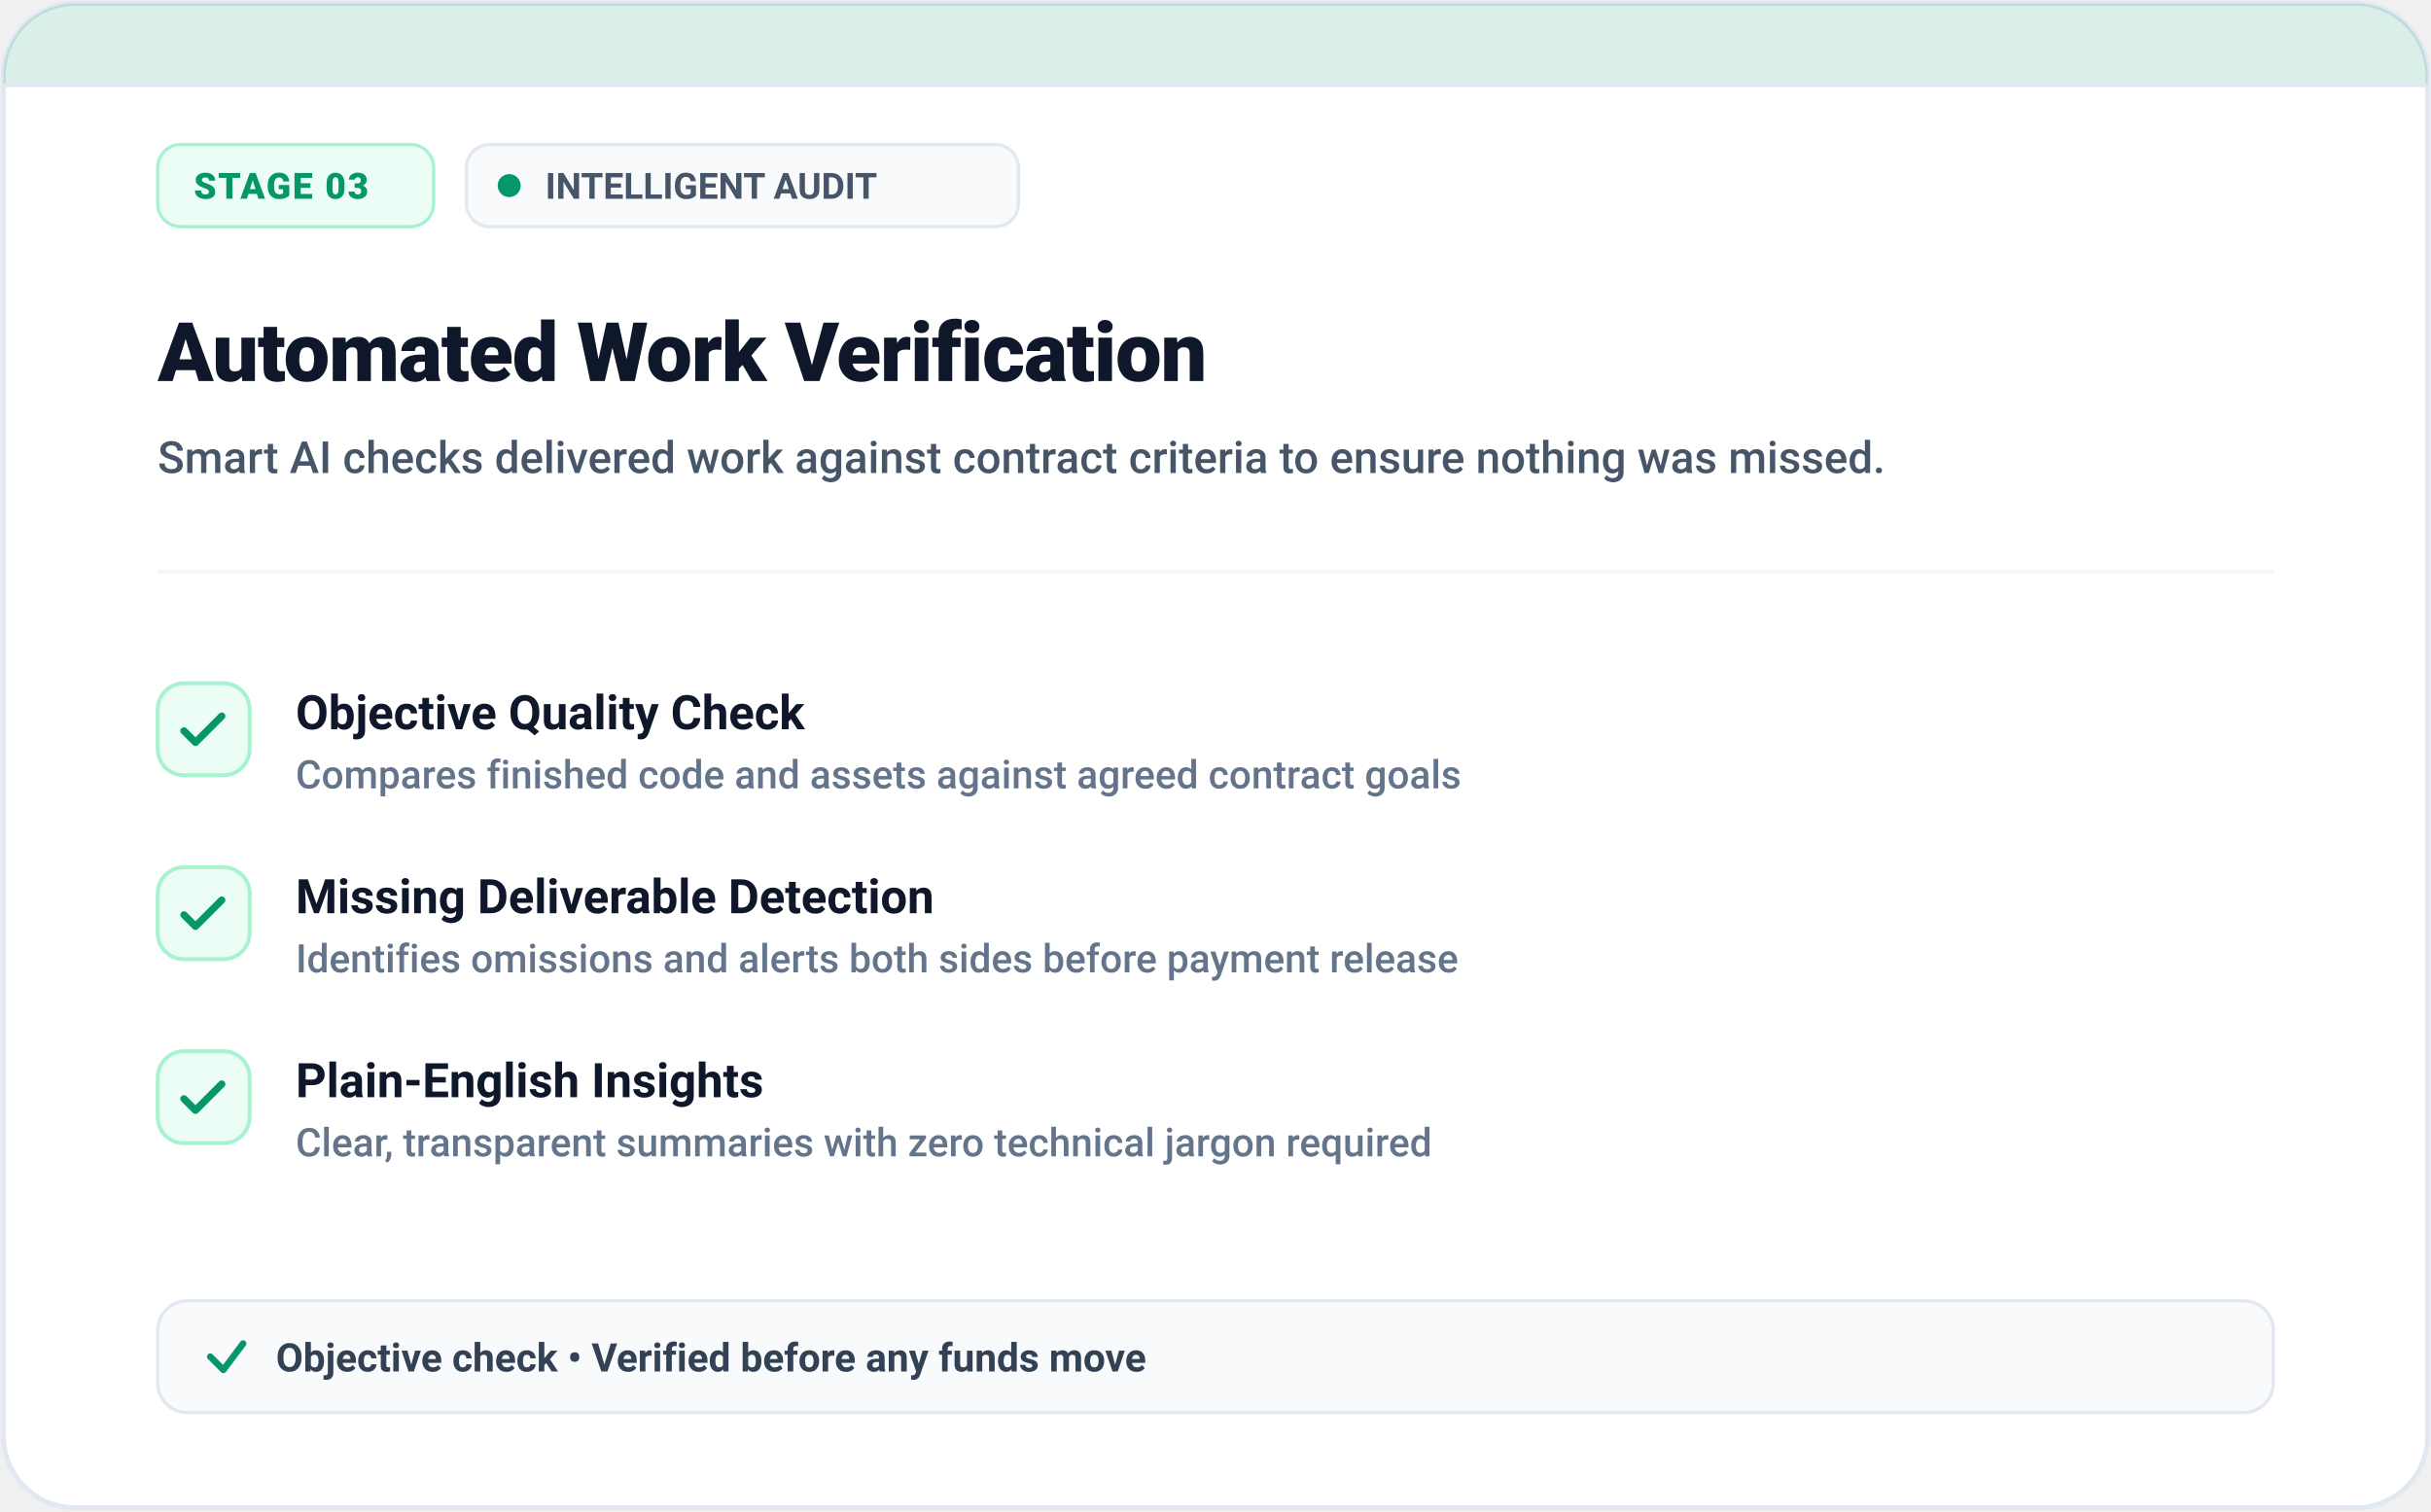
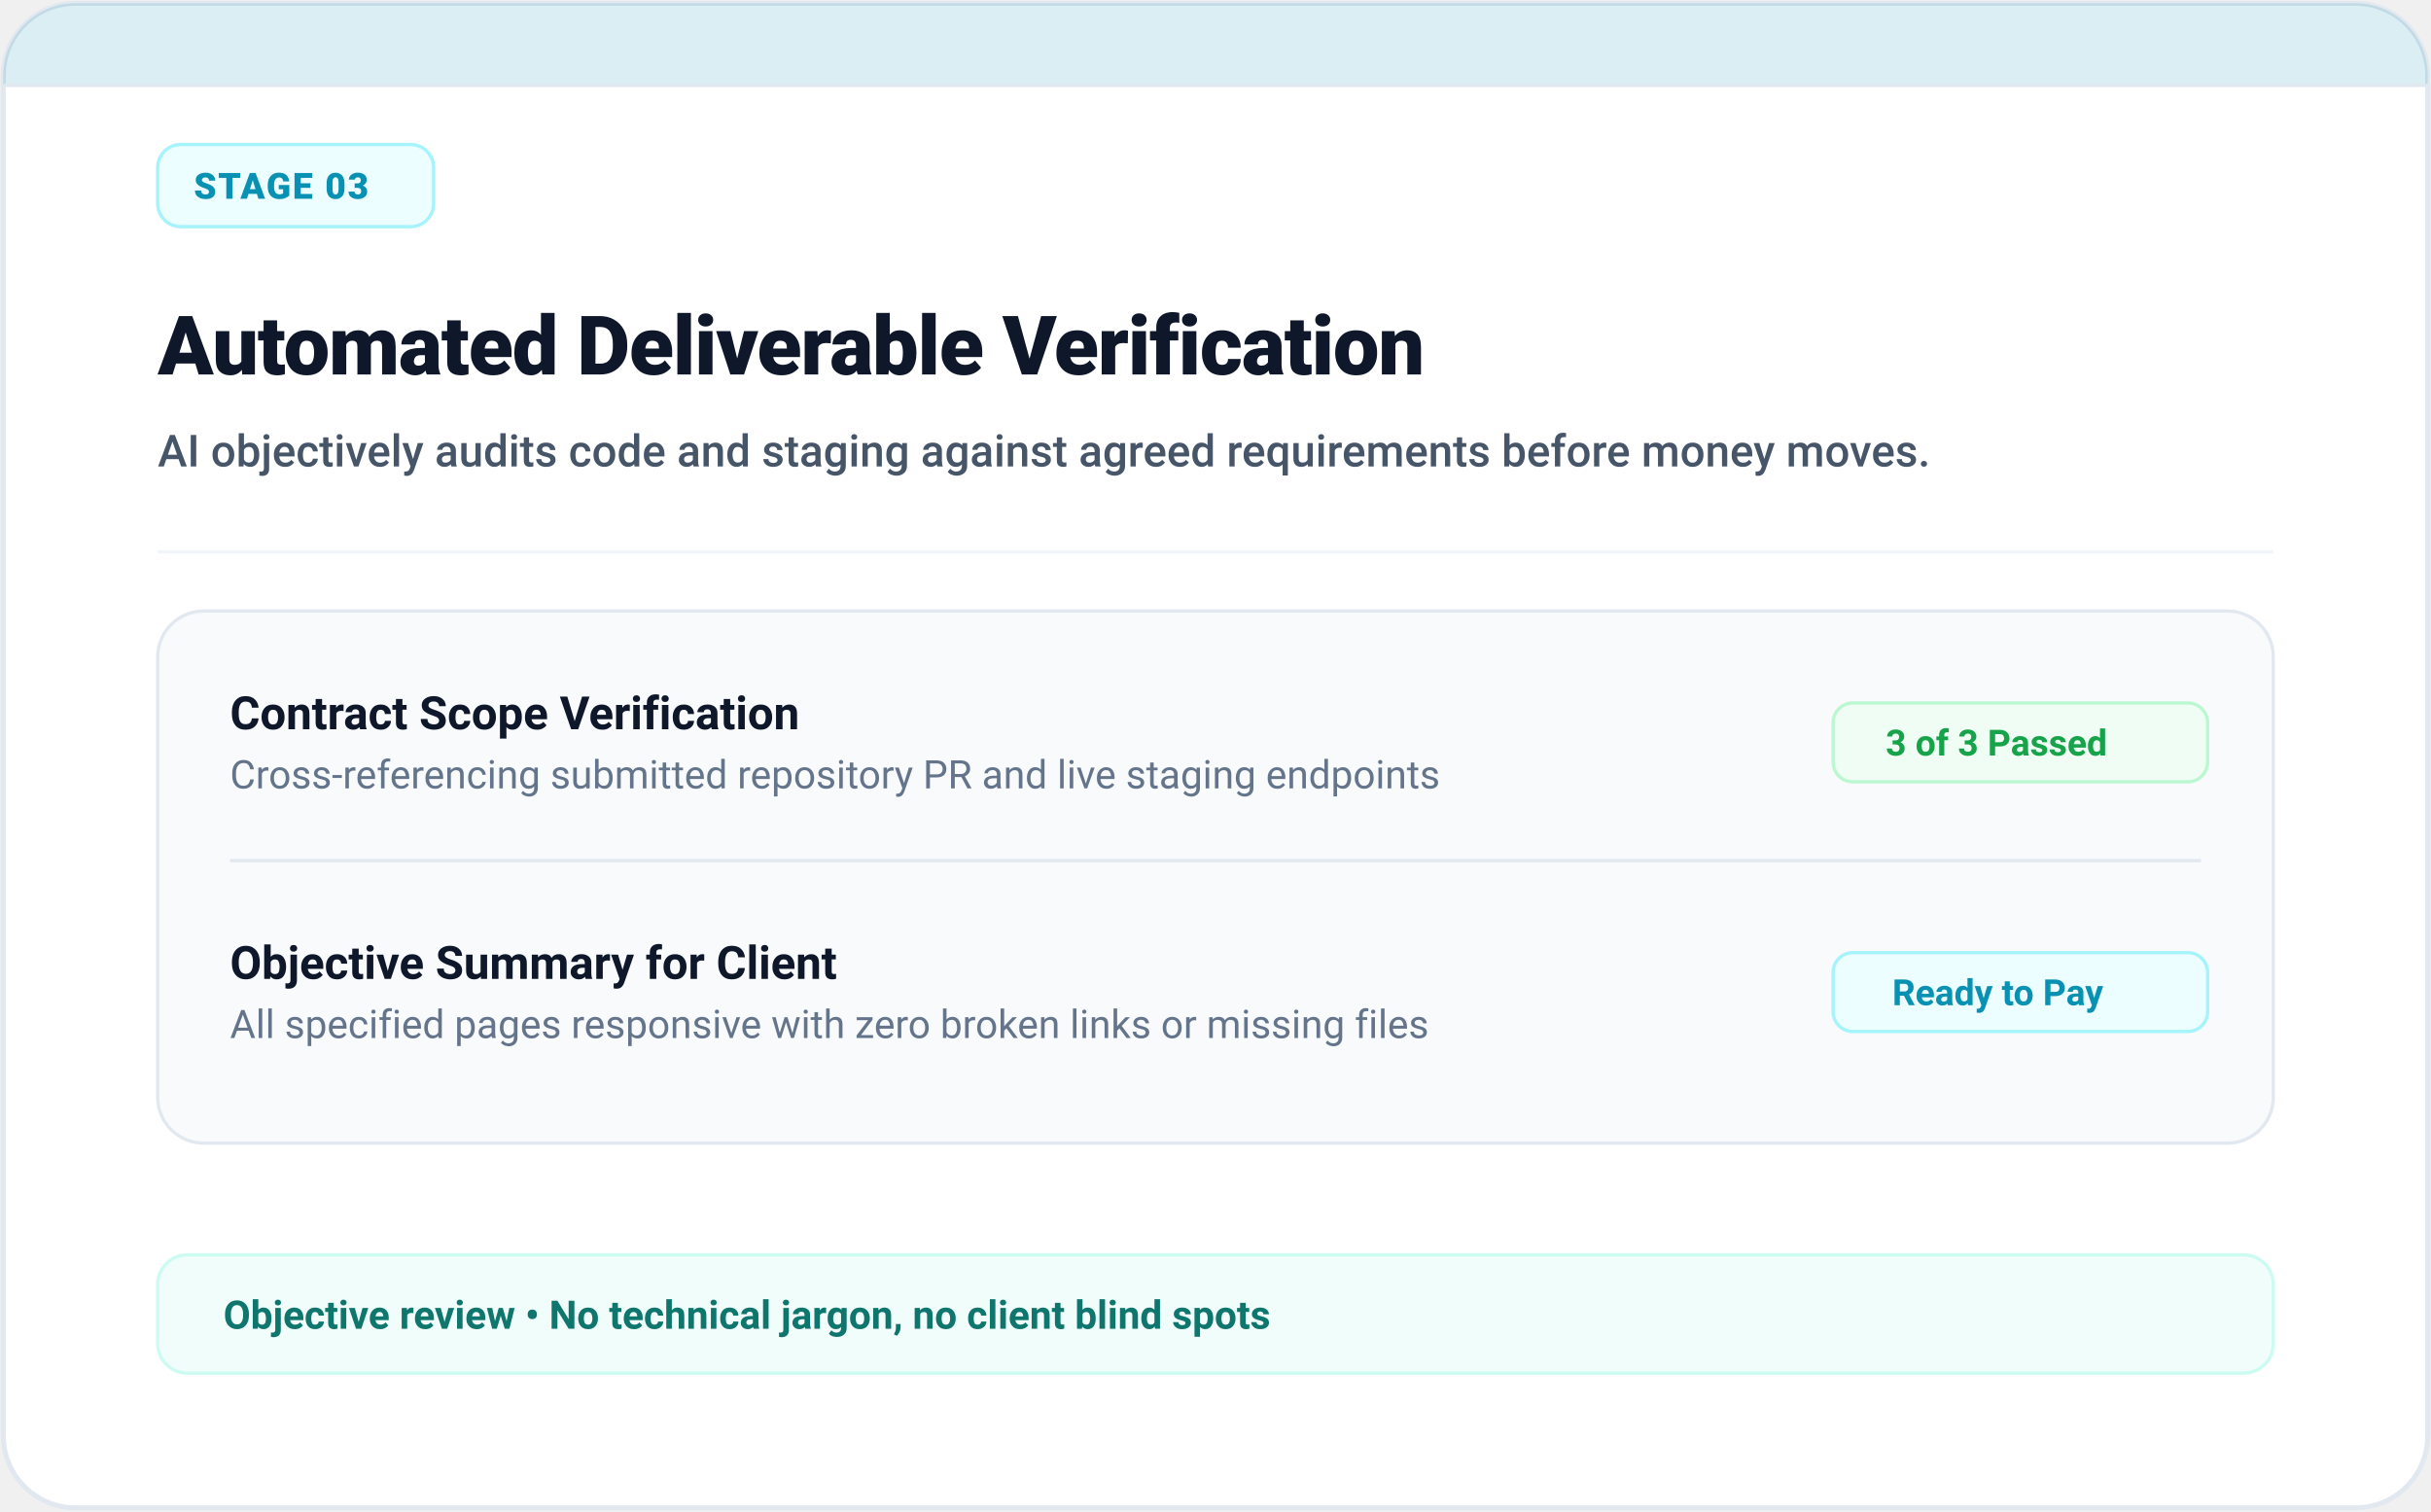
<svg xmlns="http://www.w3.org/2000/svg" viewBox="0 0 740 460" width="740" height="460">
  <rect width="738" height="458" x="1" y="1" rx="22" ry="22" fill="#FFFFFF" stroke="#E2E8F0" stroke-width="1.5" />
-   <path d="M 22 1 L 718 1 A 22 22 0 0 1 739 22 L 739 26 L 1 26 L 1 22 A 22 22 0 0 1 22 1 Z" fill="#059669" fill-opacity="0.15" />
+   <path d="M 22 1 L 718 1 A 22 22 0 0 1 739 22 L 739 26 L 1 26 L 1 22 A 22 22 0 0 1 22 1 Z" fill="#0891B2" fill-opacity="0.15" />
  <line x1="1" y1="26" x2="739" y2="26" stroke="#E2E8F0" stroke-width="1" />
  <g transform="translate(48, 44)">
-     <rect width="84" height="25" rx="7" fill="#ECFDF5" stroke="#A7F3D0" stroke-width="1" />
-     <text x="11" y="16.5" fill="#059669" font-size="11" font-weight="800" font-family="-apple-system,BlinkMacSystemFont,Segoe UI,Roboto,sans-serif" letter-spacing="0.5">STAGE 03</text>
-     <rect x="94" width="168" height="25" rx="7" fill="#F8FAFC" stroke="#E2E8F0" stroke-width="1" />
-     <circle cx="107" cy="12.5" r="3.5" fill="#059669" />
-     <text x="118" y="16.5" fill="#475569" font-size="11" font-weight="600" font-family="-apple-system,BlinkMacSystemFont,Segoe UI,Roboto,sans-serif">INTELLIGENT AUDIT</text>
+     <rect width="84" height="25" rx="7" fill="#ECFEFF" stroke="#A5F3FC" stroke-width="1" />
+     <text x="11" y="16.5" fill="#0891B2" font-size="11" font-weight="800" font-family="-apple-system,BlinkMacSystemFont,Segoe UI,Roboto,sans-serif" letter-spacing="0.5">STAGE 03</text>
  </g>
-   <text x="48" y="116" fill="#0F172A" font-size="25" font-weight="800" font-family="-apple-system,BlinkMacSystemFont,Segoe UI,Roboto,sans-serif" letter-spacing="-0.3">Automated Work Verification</text>
-   <text x="48" y="144" fill="#475569" font-size="13.5" font-weight="450" font-family="-apple-system,BlinkMacSystemFont,Segoe UI,Roboto,sans-serif">Smart AI checks delivered work against contract criteria to ensure nothing was missed.</text>
-   <line x1="48" y1="174" x2="692" y2="174" stroke="#F1F5F9" stroke-width="1" />
-   <g transform="translate(48, 208)">
-     <rect width="28" height="28" rx="8" fill="#ECFDF5" stroke="#A7F3D0" stroke-width="1.2" />
-     <path d="M8 14.5l3.5 3.5 8-8" fill="none" stroke="#059669" stroke-width="2.2" stroke-linecap="round" stroke-linejoin="round" />
-     <text x="42" y="14" fill="#0F172A" font-size="14.5" font-weight="700" font-family="-apple-system,BlinkMacSystemFont,Segoe UI,Roboto,sans-serif">Objective Quality Check</text>
-     <text x="42" y="32" fill="#64748B" font-size="12" font-weight="450" font-family="-apple-system,BlinkMacSystemFont,Segoe UI,Roboto,sans-serif">Compares finished code and assets against agreed contract goals</text>
+   <text x="48" y="114" fill="#0F172A" font-size="25" font-weight="800" font-family="-apple-system,BlinkMacSystemFont,Segoe UI,Roboto,sans-serif" letter-spacing="-0.3">Automated Deliverable Verification</text>
+   <text x="48" y="142" fill="#475569" font-size="13.5" font-weight="450" font-family="-apple-system,BlinkMacSystemFont,Segoe UI,Roboto,sans-serif">AI objectively audits code and staging against agreed requirements before money moves.</text>
+   <line x1="48" y1="168" x2="692" y2="168" stroke="#F1F5F9" stroke-width="1" />
+   <g transform="translate(48, 186)">
+     <rect width="644" height="162" rx="14" fill="#F8FAFC" stroke="#E2E8F0" stroke-width="1" />
+     <g transform="translate(22, 22)">
+       <text x="0" y="14" fill="#0F172A" font-size="14" font-weight="700" font-family="-apple-system,BlinkMacSystemFont,Segoe UI,Roboto,sans-serif">Contract Scope Verification</text>
+       <text x="0" y="32" fill="#64748B" font-size="12" font-family="-apple-system,BlinkMacSystemFont,Segoe UI,Roboto,sans-serif">Cross-referencing submitted repository PR and live staging endpoints</text>
+       <rect x="488" y="6" width="114" height="24" rx="6" fill="#F0FDF4" stroke="#BBF7D0" stroke-width="1" />
+       <text x="504" y="22" fill="#16A34A" font-size="11" font-weight="700" font-family="-apple-system,BlinkMacSystemFont,Segoe UI,Roboto,sans-serif">3 of 3 Passed</text>
+     </g>
+     <line x1="22" y1="76" x2="622" y2="76" stroke="#E2E8F0" stroke-width="1" />
+     <g transform="translate(22, 98)">
+       <text x="0" y="14" fill="#0F172A" font-size="14" font-weight="700" font-family="-apple-system,BlinkMacSystemFont,Segoe UI,Roboto,sans-serif">Objective Summary for Client</text>
+       <text x="0" y="32" fill="#64748B" font-size="12" font-family="-apple-system,BlinkMacSystemFont,Segoe UI,Roboto,sans-serif">All specified pages responsive with zero broken links or missing files</text>
+       <rect x="488" y="6" width="114" height="24" rx="6" fill="#ECFEFF" stroke="#A5F3FC" stroke-width="1" />
+       <text x="506" y="22" fill="#0891B2" font-size="11" font-weight="700" font-family="-apple-system,BlinkMacSystemFont,Segoe UI,Roboto,sans-serif">Ready to Pay</text>
+     </g>
  </g>
-   <g transform="translate(48, 264)">
-     <rect width="28" height="28" rx="8" fill="#ECFDF5" stroke="#A7F3D0" stroke-width="1.2" />
-     <path d="M8 14.5l3.5 3.5 8-8" fill="none" stroke="#059669" stroke-width="2.2" stroke-linecap="round" stroke-linejoin="round" />
-     <text x="42" y="14" fill="#0F172A" font-size="14.5" font-weight="700" font-family="-apple-system,BlinkMacSystemFont,Segoe UI,Roboto,sans-serif">Missing Deliverable Detection</text>
-     <text x="42" y="32" fill="#64748B" font-size="12" font-weight="450" font-family="-apple-system,BlinkMacSystemFont,Segoe UI,Roboto,sans-serif">Identifies omissions and alerts both sides before payment release</text>
-   </g>
-   <g transform="translate(48, 320)">
-     <rect width="28" height="28" rx="8" fill="#ECFDF5" stroke="#A7F3D0" stroke-width="1.2" />
-     <path d="M8 14.5l3.5 3.5 8-8" fill="none" stroke="#059669" stroke-width="2.2" stroke-linecap="round" stroke-linejoin="round" />
-     <text x="42" y="14" fill="#0F172A" font-size="14.5" font-weight="700" font-family="-apple-system,BlinkMacSystemFont,Segoe UI,Roboto,sans-serif">Plain-English Insights</text>
-     <text x="42" y="32" fill="#64748B" font-size="12" font-weight="450" font-family="-apple-system,BlinkMacSystemFont,Segoe UI,Roboto,sans-serif">Clear, transparent summaries with zero technical jargon required</text>
-   </g>
-   <g transform="translate(48, 396)">
-     <rect width="644" height="34" rx="9" fill="#F8FAFC" stroke="#E2E8F0" stroke-width="1" />
-     <path d="M 16 17 L 20 21 L 26 13" fill="none" stroke="#059669" stroke-width="2" stroke-linecap="round" stroke-linejoin="round" />
-     <text x="36" y="21.5" fill="#334155" font-size="12" font-weight="600" font-family="-apple-system,BlinkMacSystemFont,Segoe UI,Roboto,sans-serif">Objective check • Verified before any funds move</text>
+   <g transform="translate(48, 382)">
+     <rect width="644" height="36" rx="9" fill="#F0FDFA" stroke="#CCFBF1" stroke-width="1" />
+     <text x="20" y="22.5" fill="#0F766E" font-size="12" font-weight="600" font-family="-apple-system,BlinkMacSystemFont,Segoe UI,Roboto,sans-serif">Objective review • No technical jargon, no client blind spots</text>
  </g>
</svg>
